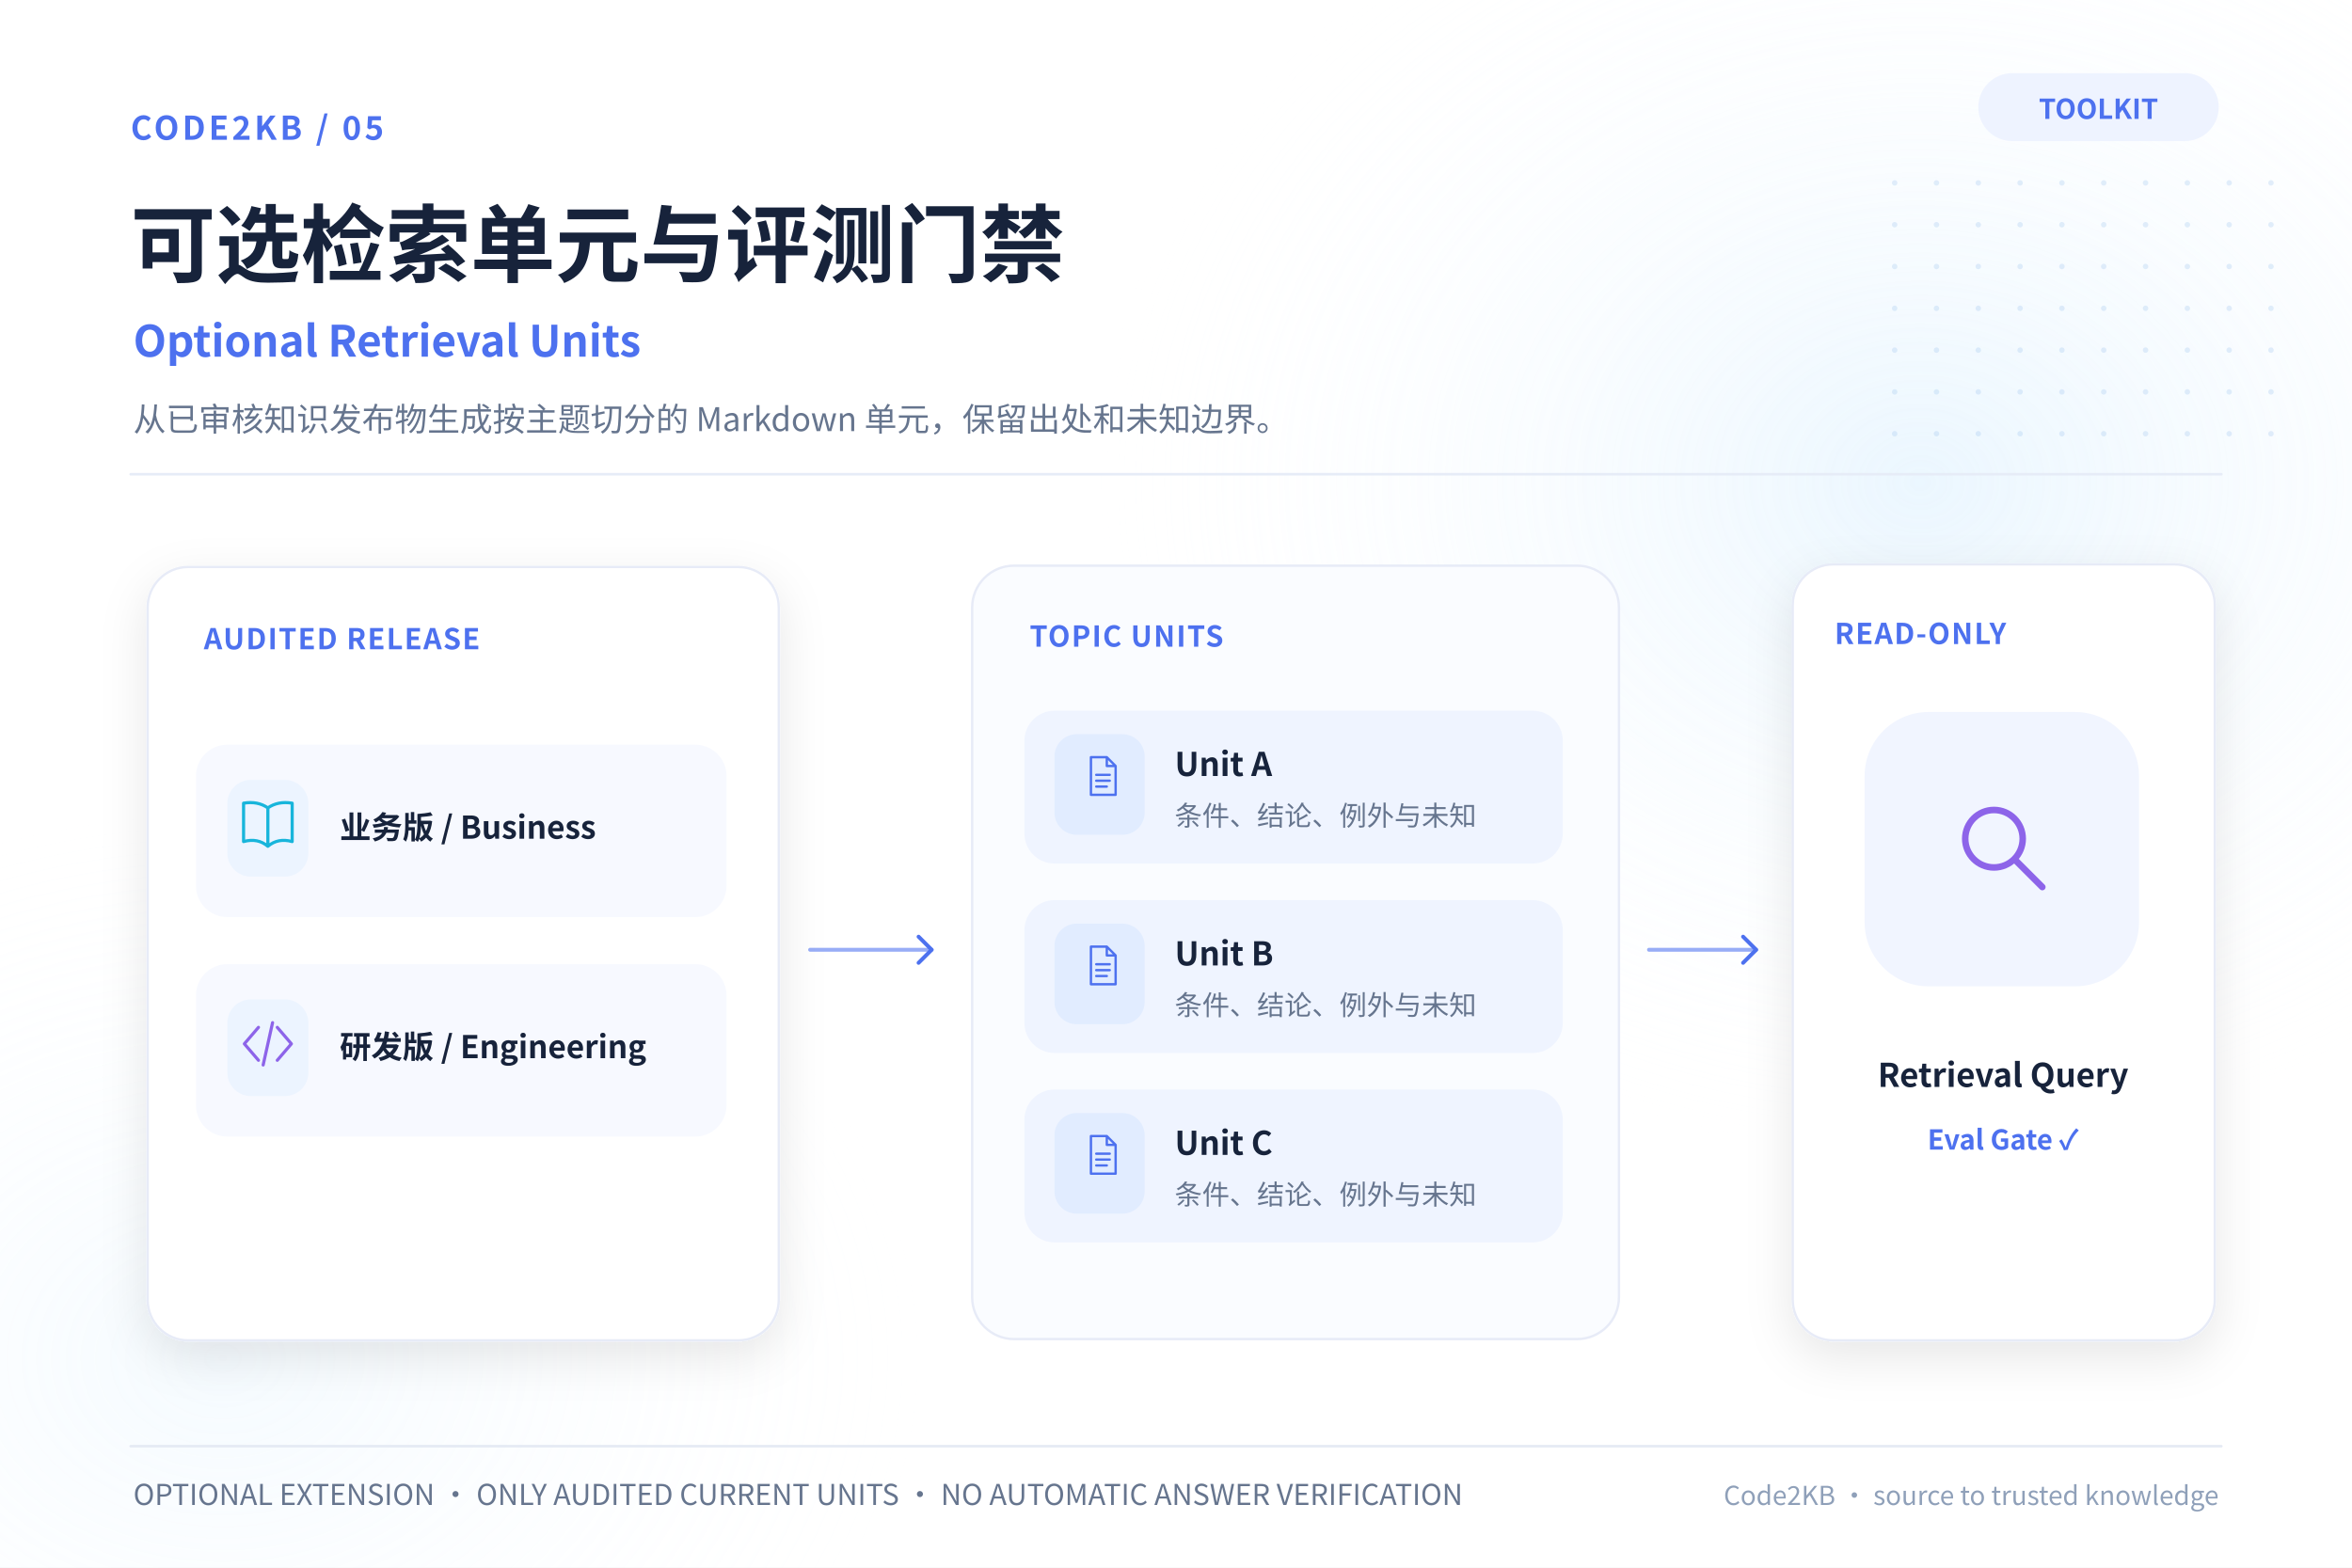
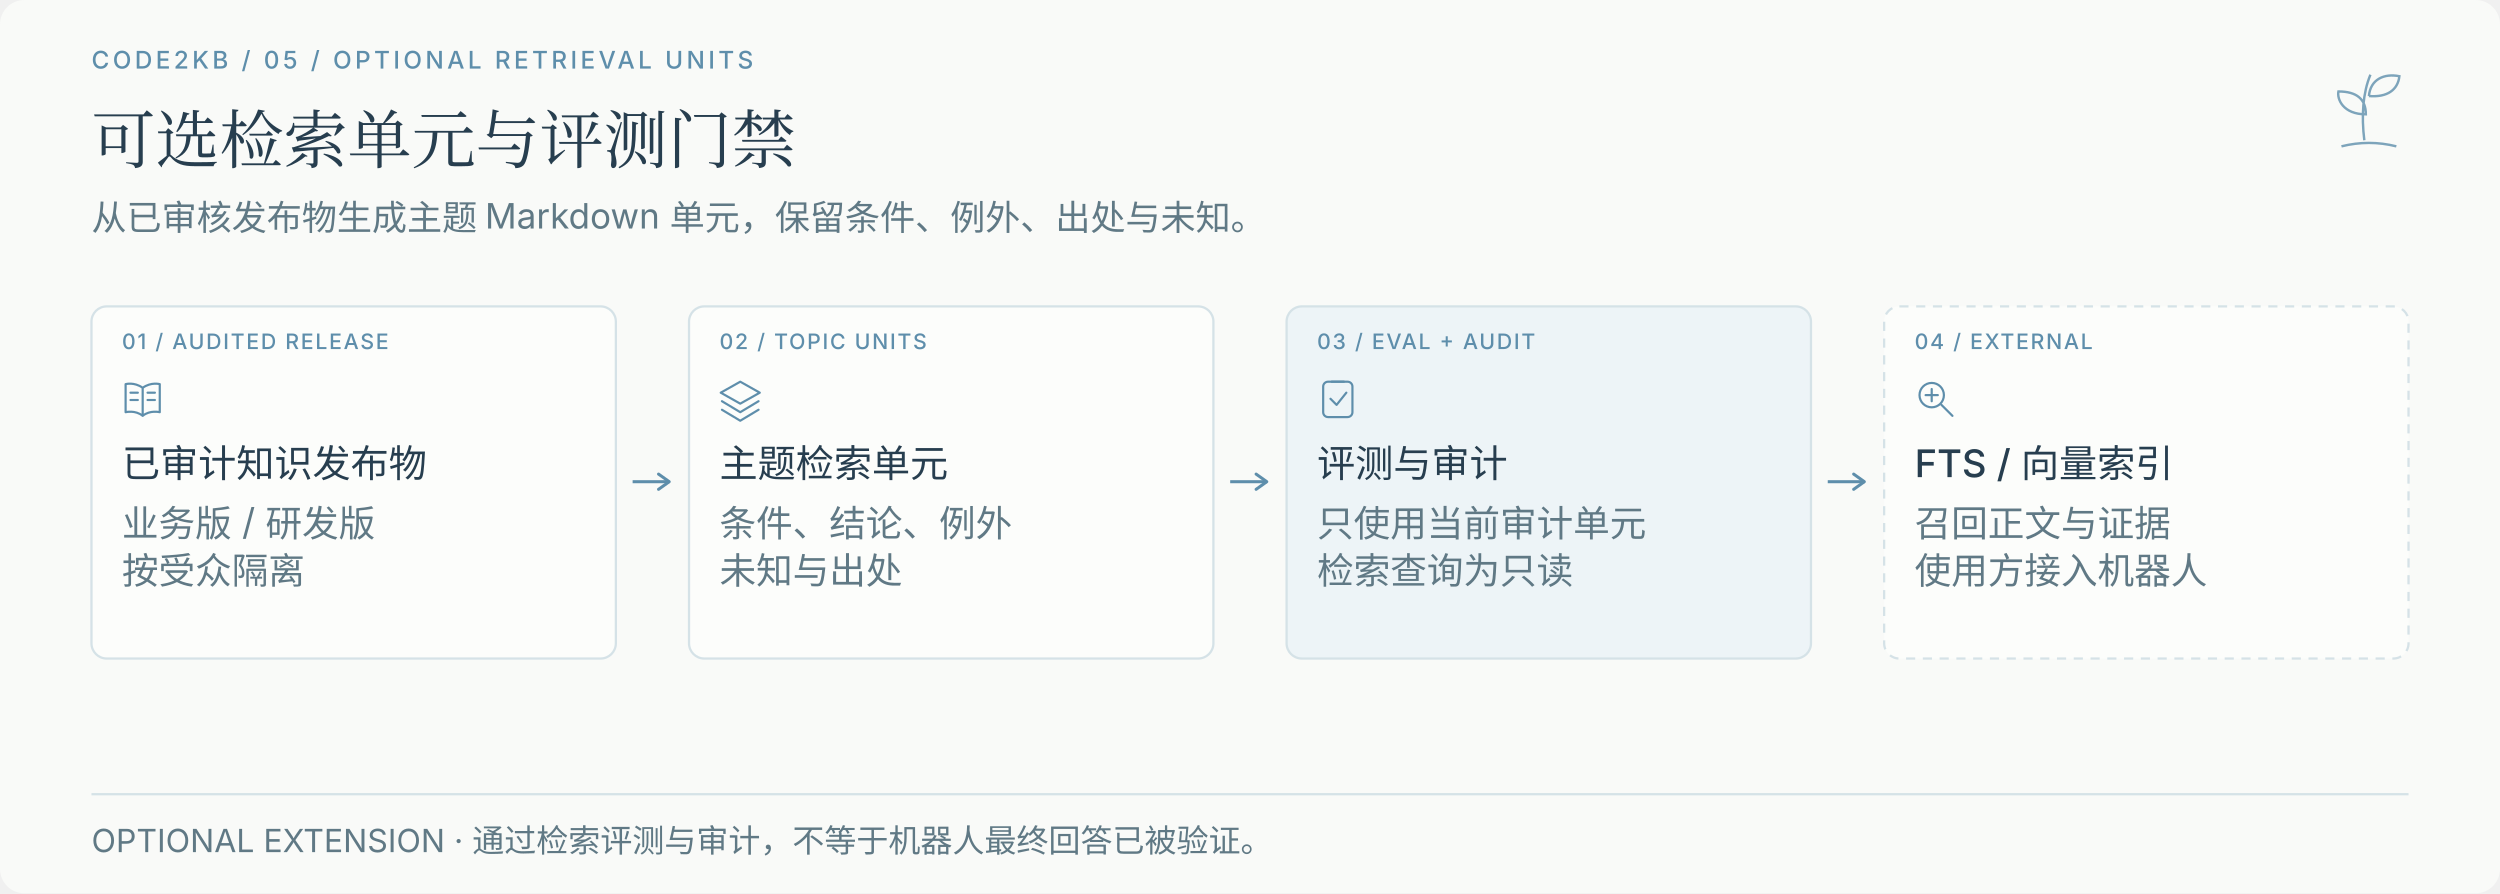
- <svg xmlns="http://www.w3.org/2000/svg" width="1800" height="1200" viewBox="0 0 1800 1200">
-   <defs>
-     <linearGradient id="brand" x1="0" y1="0" x2="1" y2="1">
-       <stop stop-color="#14C9E4" />
-       <stop offset=".48" stop-color="#507EFF" />
-       <stop offset="1" stop-color="#9667F4" />
-     </linearGradient>
-     <linearGradient id="mint" x1="0" y1="0" x2="1" y2="1">
-       <stop stop-color="#DAF9FE" />
-       <stop offset="1" stop-color="#EEE6FF" />
-     </linearGradient>
-     <linearGradient id="flow" x1="0" y1="0" x2="1" y2="0">
-       <stop stop-color="#22C6DC" />
-       <stop offset="1" stop-color="#8F6AF1" />
-     </linearGradient>
-     <linearGradient id="light" x1="0" y1="0" x2="1" y2="1">
-       <stop stop-color="#E8F9FF" />
-       <stop offset="1" stop-color="#F4EEFF" />
-     </linearGradient>
-     <radialGradient id="glow" cx="50%" cy="50%" r="50%">
-       <stop stop-color="#C9E8FE" stop-opacity=".57" />
-       <stop offset="1" stop-color="#FFFFFF" stop-opacity="0" />
-     </radialGradient>
-     <filter id="shadow" x="-20%" y="-30%" width="140%" height="170%">
-       <feGaussianBlur in="SourceAlpha" stdDeviation="18" />
-       <feOffset dy="12" />
-       <feComponentTransfer>
-         <feFuncA type="linear" slope=".095" />
-       </feComponentTransfer>
-       <feMerge>
-         <feMergeNode />
-         <feMergeNode in="SourceGraphic" />
-       </feMerge>
-     </filter>
-   </defs>
-   <rect x="0" y="0" width="1800" height="1200" rx="0" fill="#FFFFFF" stroke="none" stroke-width="1" opacity="1" />
-   <ellipse cx="1470" cy="370" rx="640" ry="520" fill="url(#glow)" opacity="0.65" />
-   <ellipse cx="170" cy="1040" rx="550" ry="430" fill="url(#glow)" opacity="0.33" />
-   <circle cx="1450" cy="140" r="2.1" fill="#9BC1ED" stroke="none" stroke-width="1" opacity="0.28" />
-   <circle cx="1450" cy="172" r="2.1" fill="#9BC1ED" stroke="none" stroke-width="1" opacity="0.28" />
-   <circle cx="1450" cy="204" r="2.1" fill="#9BC1ED" stroke="none" stroke-width="1" opacity="0.28" />
-   <circle cx="1450" cy="236" r="2.1" fill="#9BC1ED" stroke="none" stroke-width="1" opacity="0.28" />
-   <circle cx="1450" cy="268" r="2.1" fill="#9BC1ED" stroke="none" stroke-width="1" opacity="0.28" />
-   <circle cx="1450" cy="300" r="2.1" fill="#9BC1ED" stroke="none" stroke-width="1" opacity="0.28" />
-   <circle cx="1450" cy="332" r="2.1" fill="#9BC1ED" stroke="none" stroke-width="1" opacity="0.28" />
-   <circle cx="1482" cy="140" r="2.1" fill="#9BC1ED" stroke="none" stroke-width="1" opacity="0.28" />
-   <circle cx="1482" cy="172" r="2.1" fill="#9BC1ED" stroke="none" stroke-width="1" opacity="0.28" />
-   <circle cx="1482" cy="204" r="2.1" fill="#9BC1ED" stroke="none" stroke-width="1" opacity="0.28" />
-   <circle cx="1482" cy="236" r="2.1" fill="#9BC1ED" stroke="none" stroke-width="1" opacity="0.28" />
-   <circle cx="1482" cy="268" r="2.1" fill="#9BC1ED" stroke="none" stroke-width="1" opacity="0.28" />
-   <circle cx="1482" cy="300" r="2.1" fill="#9BC1ED" stroke="none" stroke-width="1" opacity="0.28" />
-   <circle cx="1482" cy="332" r="2.1" fill="#9BC1ED" stroke="none" stroke-width="1" opacity="0.28" />
-   <circle cx="1514" cy="140" r="2.1" fill="#9BC1ED" stroke="none" stroke-width="1" opacity="0.28" />
-   <circle cx="1514" cy="172" r="2.1" fill="#9BC1ED" stroke="none" stroke-width="1" opacity="0.28" />
-   <circle cx="1514" cy="204" r="2.1" fill="#9BC1ED" stroke="none" stroke-width="1" opacity="0.28" />
-   <circle cx="1514" cy="236" r="2.1" fill="#9BC1ED" stroke="none" stroke-width="1" opacity="0.28" />
-   <circle cx="1514" cy="268" r="2.1" fill="#9BC1ED" stroke="none" stroke-width="1" opacity="0.28" />
-   <circle cx="1514" cy="300" r="2.1" fill="#9BC1ED" stroke="none" stroke-width="1" opacity="0.28" />
-   <circle cx="1514" cy="332" r="2.1" fill="#9BC1ED" stroke="none" stroke-width="1" opacity="0.28" />
-   <circle cx="1546" cy="140" r="2.1" fill="#9BC1ED" stroke="none" stroke-width="1" opacity="0.28" />
-   <circle cx="1546" cy="172" r="2.1" fill="#9BC1ED" stroke="none" stroke-width="1" opacity="0.28" />
-   <circle cx="1546" cy="204" r="2.1" fill="#9BC1ED" stroke="none" stroke-width="1" opacity="0.28" />
-   <circle cx="1546" cy="236" r="2.1" fill="#9BC1ED" stroke="none" stroke-width="1" opacity="0.28" />
-   <circle cx="1546" cy="268" r="2.1" fill="#9BC1ED" stroke="none" stroke-width="1" opacity="0.28" />
-   <circle cx="1546" cy="300" r="2.1" fill="#9BC1ED" stroke="none" stroke-width="1" opacity="0.28" />
-   <circle cx="1546" cy="332" r="2.1" fill="#9BC1ED" stroke="none" stroke-width="1" opacity="0.28" />
-   <circle cx="1578" cy="140" r="2.1" fill="#9BC1ED" stroke="none" stroke-width="1" opacity="0.28" />
-   <circle cx="1578" cy="172" r="2.1" fill="#9BC1ED" stroke="none" stroke-width="1" opacity="0.28" />
-   <circle cx="1578" cy="204" r="2.1" fill="#9BC1ED" stroke="none" stroke-width="1" opacity="0.28" />
-   <circle cx="1578" cy="236" r="2.1" fill="#9BC1ED" stroke="none" stroke-width="1" opacity="0.28" />
-   <circle cx="1578" cy="268" r="2.1" fill="#9BC1ED" stroke="none" stroke-width="1" opacity="0.28" />
-   <circle cx="1578" cy="300" r="2.1" fill="#9BC1ED" stroke="none" stroke-width="1" opacity="0.28" />
-   <circle cx="1578" cy="332" r="2.1" fill="#9BC1ED" stroke="none" stroke-width="1" opacity="0.28" />
-   <circle cx="1610" cy="140" r="2.1" fill="#9BC1ED" stroke="none" stroke-width="1" opacity="0.28" />
-   <circle cx="1610" cy="172" r="2.1" fill="#9BC1ED" stroke="none" stroke-width="1" opacity="0.28" />
-   <circle cx="1610" cy="204" r="2.1" fill="#9BC1ED" stroke="none" stroke-width="1" opacity="0.28" />
-   <circle cx="1610" cy="236" r="2.1" fill="#9BC1ED" stroke="none" stroke-width="1" opacity="0.28" />
-   <circle cx="1610" cy="268" r="2.1" fill="#9BC1ED" stroke="none" stroke-width="1" opacity="0.28" />
-   <circle cx="1610" cy="300" r="2.1" fill="#9BC1ED" stroke="none" stroke-width="1" opacity="0.28" />
-   <circle cx="1610" cy="332" r="2.1" fill="#9BC1ED" stroke="none" stroke-width="1" opacity="0.28" />
-   <circle cx="1642" cy="140" r="2.1" fill="#9BC1ED" stroke="none" stroke-width="1" opacity="0.28" />
-   <circle cx="1642" cy="172" r="2.1" fill="#9BC1ED" stroke="none" stroke-width="1" opacity="0.28" />
-   <circle cx="1642" cy="204" r="2.1" fill="#9BC1ED" stroke="none" stroke-width="1" opacity="0.28" />
-   <circle cx="1642" cy="236" r="2.1" fill="#9BC1ED" stroke="none" stroke-width="1" opacity="0.28" />
-   <circle cx="1642" cy="268" r="2.1" fill="#9BC1ED" stroke="none" stroke-width="1" opacity="0.28" />
-   <circle cx="1642" cy="300" r="2.1" fill="#9BC1ED" stroke="none" stroke-width="1" opacity="0.28" />
-   <circle cx="1642" cy="332" r="2.1" fill="#9BC1ED" stroke="none" stroke-width="1" opacity="0.28" />
-   <circle cx="1674" cy="140" r="2.1" fill="#9BC1ED" stroke="none" stroke-width="1" opacity="0.28" />
-   <circle cx="1674" cy="172" r="2.1" fill="#9BC1ED" stroke="none" stroke-width="1" opacity="0.28" />
-   <circle cx="1674" cy="204" r="2.1" fill="#9BC1ED" stroke="none" stroke-width="1" opacity="0.28" />
-   <circle cx="1674" cy="236" r="2.1" fill="#9BC1ED" stroke="none" stroke-width="1" opacity="0.28" />
-   <circle cx="1674" cy="268" r="2.1" fill="#9BC1ED" stroke="none" stroke-width="1" opacity="0.28" />
-   <circle cx="1674" cy="300" r="2.1" fill="#9BC1ED" stroke="none" stroke-width="1" opacity="0.28" />
-   <circle cx="1674" cy="332" r="2.1" fill="#9BC1ED" stroke="none" stroke-width="1" opacity="0.28" />
-   <circle cx="1706" cy="140" r="2.1" fill="#9BC1ED" stroke="none" stroke-width="1" opacity="0.28" />
-   <circle cx="1706" cy="172" r="2.1" fill="#9BC1ED" stroke="none" stroke-width="1" opacity="0.28" />
-   <circle cx="1706" cy="204" r="2.1" fill="#9BC1ED" stroke="none" stroke-width="1" opacity="0.28" />
-   <circle cx="1706" cy="236" r="2.1" fill="#9BC1ED" stroke="none" stroke-width="1" opacity="0.28" />
-   <circle cx="1706" cy="268" r="2.1" fill="#9BC1ED" stroke="none" stroke-width="1" opacity="0.28" />
-   <circle cx="1706" cy="300" r="2.1" fill="#9BC1ED" stroke="none" stroke-width="1" opacity="0.28" />
-   <circle cx="1706" cy="332" r="2.1" fill="#9BC1ED" stroke="none" stroke-width="1" opacity="0.28" />
-   <circle cx="1738" cy="140" r="2.1" fill="#9BC1ED" stroke="none" stroke-width="1" opacity="0.28" />
-   <circle cx="1738" cy="172" r="2.1" fill="#9BC1ED" stroke="none" stroke-width="1" opacity="0.28" />
-   <circle cx="1738" cy="204" r="2.1" fill="#9BC1ED" stroke="none" stroke-width="1" opacity="0.28" />
-   <circle cx="1738" cy="236" r="2.1" fill="#9BC1ED" stroke="none" stroke-width="1" opacity="0.28" />
-   <circle cx="1738" cy="268" r="2.1" fill="#9BC1ED" stroke="none" stroke-width="1" opacity="0.28" />
-   <circle cx="1738" cy="300" r="2.1" fill="#9BC1ED" stroke="none" stroke-width="1" opacity="0.28" />
-   <circle cx="1738" cy="332" r="2.1" fill="#9BC1ED" stroke="none" stroke-width="1" opacity="0.28" />
-   <text x="100" y="107" font-family="Noto Sans CJK SC, sans-serif" font-size="25" font-weight="650" fill="#4D71EF" text-anchor="start" letter-spacing="2.4">CODE2KB  /  05</text>
-   <rect x="1514" y="56" width="184" height="52" rx="26" fill="#EEF3FF" stroke="none" stroke-width="1" opacity="1" />
-   <text x="1606.0" y="91" font-family="Noto Sans CJK SC, sans-serif" font-size="21" font-weight="550" fill="#4D71EF" text-anchor="middle" letter-spacing="0">TOOLKIT</text>
-   <text x="100" y="211" font-family="Noto Sans CJK SC, sans-serif" font-size="65" font-weight="720" fill="#17233B" text-anchor="start" letter-spacing="0">可选检索单元与评测门禁</text>
-   <text x="102" y="273" font-family="Noto Sans CJK SC, sans-serif" font-size="33" font-weight="580" fill="#4D71EF" text-anchor="start" letter-spacing="0">Optional Retrieval Units</text>
-   <text x="102" y="330" font-family="Noto Sans CJK SC, sans-serif" font-size="25" font-weight="400" fill="#66758E" text-anchor="start" letter-spacing="0">从已审核知识发布物生成按主题切分的 Markdown 单元，保留出处和未知边界。</text>
-   <path d="M100 363 L1700 363" fill="none" stroke="#E6ECF7" stroke-width="2" stroke-linecap="round" stroke-linejoin="round" opacity="1" />
-   <rect x="113" y="434" width="483" height="592" rx="31" fill="white" stroke="#E7EBF7" stroke-width="1.8" opacity="1" filter="url(#shadow)" />
-   <text x="156" y="497" font-family="Noto Sans CJK SC, sans-serif" font-size="22" font-weight="680" fill="#4D71EF" text-anchor="start" letter-spacing="1">AUDITED RELEASE</text>
-   <rect x="150" y="570" width="406" height="132" rx="24" fill="#F7F9FF" stroke="none" stroke-width="1" opacity="1" />
-   <rect x="174" y="597" width="62" height="74" rx="18" fill="#ECF4FF" stroke="none" stroke-width="1" opacity="1" />
-   <g transform="translate(181 607) scale(0.6)" stroke="#18B5DB" stroke-width="4" fill="none" stroke-linecap="round" stroke-linejoin="round">
-     <path d="M40 19Q27 10 9 13V62Q27 57 40 68Q53 57 71 62V13Q53 10 40 19Z M40 19V68" />
+ <svg xmlns="http://www.w3.org/2000/svg" width="1640" height="586" viewBox="0 0 1640 586" role="img" aria-labelledby="title desc">
+   <rect x="0" y="0" width="1640" height="586" rx="16" fill="#f9faf8" stroke="none" stroke-width="1.5" />
+   <text x="60" y="45" font-family="Inter, -apple-system, BlinkMacSystemFont, Segoe UI, Noto Sans CJK SC, PingFang SC, Microsoft YaHei, sans-serif" font-size="16" font-weight="500" fill="#5e8eab" text-anchor="start" letter-spacing="2.2">CODE2KB  /  05  /  OPTIONAL RETRIEVAL UNITS</text>
+   <text x="60" y="107" font-family="Noto Serif CJK SC, Songti SC, STSong, Georgia, serif" font-size="42" font-weight="400" fill="#273e4f" text-anchor="start">可选检索单元与评测门禁</text>
+   <text x="60" y="151" font-family="Inter, -apple-system, BlinkMacSystemFont, Segoe UI, Noto Sans CJK SC, PingFang SC, Microsoft YaHei, sans-serif" font-size="23" font-weight="400" fill="#607985" text-anchor="start">从已审核发布物生成主题 Markdown 单元，保留条件、例外、出处与未知。</text>
+   <g transform="translate(1530 45)" fill="none" stroke="#5e8eab" stroke-width="1.6" opacity="0.8">
+     <path d="M21 47c-2-16-1-31 4-43M22 30C7 30 3 20 4 15c12 0 18 5 18 15Zm2-12C25 7 34 3 44 5c-1 9-8 14-20 13M6 51c12-3 24-3 36 0" />
  </g>
-   <text x="260" y="642" font-family="Noto Sans CJK SC, sans-serif" font-size="24" font-weight="550" fill="#17233B" text-anchor="start" letter-spacing="0">业务版  /  Business</text>
-   <rect x="150" y="738" width="406" height="132" rx="24" fill="#F7F9FF" stroke="none" stroke-width="1" opacity="1" />
-   <rect x="174" y="765" width="62" height="74" rx="18" fill="#ECF4FF" stroke="none" stroke-width="1" opacity="1" />
-   <g transform="translate(181 775) scale(0.6)" stroke="#8D64E9" stroke-width="4" fill="none" stroke-linecap="round" stroke-linejoin="round">
-     <path d="M28 19 L10 40 L28 61 M52 19 L70 40 L52 61 M46 13 L34 67" />
+   <g data-card="已审计知识发布物">
+     <rect x="60" y="201" width="344" height="231" rx="10" fill="#fcfdfb" stroke="#d5e2e7" stroke-width="1.5" />
+     <text x="80" y="229" font-family="Inter, -apple-system, BlinkMacSystemFont, Segoe UI, Noto Sans CJK SC, PingFang SC, Microsoft YaHei, sans-serif" font-size="14" font-weight="500" fill="#5e8eab" text-anchor="start" letter-spacing="1.1">01 / AUDITED RELEASE</text>
+     <g transform="translate(80 248) scale(0.8)" fill="none" stroke="#5e8eab" stroke-width="1.8" stroke-linecap="round" stroke-linejoin="round">
+       <path d="M17 8C10 3 3 5 3 5v23s8-2 14 3c6-5 14-3 14-3V5s-7-2-14 3Zm0 0v23M7 12h6m-6 6h6m8-6h6m-6 6h6" />
+     </g>
+     <text x="80" y="313" font-family="Inter, -apple-system, BlinkMacSystemFont, Segoe UI, Noto Sans CJK SC, PingFang SC, Microsoft YaHei, sans-serif" font-size="25" font-weight="500" fill="#273e4f" text-anchor="start">已审计知识发布物</text>
+     <text x="80" y="352" font-family="Inter, -apple-system, BlinkMacSystemFont, Segoe UI, Noto Sans CJK SC, PingFang SC, Microsoft YaHei, sans-serif" font-size="24" font-weight="400" fill="#607985" text-anchor="start">业务版 / 研发版</text>
+     <text x="80" y="383" font-family="Inter, -apple-system, BlinkMacSystemFont, Segoe UI, Noto Sans CJK SC, PingFang SC, Microsoft YaHei, sans-serif" font-size="24" font-weight="400" fill="#607985" text-anchor="start">按受众隔离</text>
  </g>
-   <text x="260" y="810" font-family="Noto Sans CJK SC, sans-serif" font-size="24" font-weight="550" fill="#17233B" text-anchor="start" letter-spacing="0">研发版  /  Engineering</text>
-   <path d="M620 727 L713 727" fill="none" stroke="#4D71EF" stroke-width="3" stroke-linecap="round" stroke-linejoin="round" opacity="0.58" />
-   <path d="M703 717L713 727L703 737" fill="none" stroke="#4D71EF" stroke-width="3" stroke-linecap="round" stroke-linejoin="round" opacity="1" />
-   <rect x="744" y="433" width="495" height="592" rx="32" fill="#FAFCFF" stroke="#E7EBF7" stroke-width="1.8" opacity="1" />
-   <text x="788" y="495" font-family="Noto Sans CJK SC, sans-serif" font-size="22" font-weight="680" fill="#4D71EF" text-anchor="start" letter-spacing="1">TOPIC UNITS</text>
-   <rect x="784" y="544" width="412" height="117" rx="23" fill="#EFF4FF" stroke="none" stroke-width="1" opacity="1" />
-   <rect x="807" y="562" width="69" height="77" rx="17" fill="#E1ECFF" stroke="none" stroke-width="1" opacity="1" />
-   <g transform="translate(825 576) scale(0.45)" stroke="#4D71EF" stroke-width="4" fill="none" stroke-linecap="round" stroke-linejoin="round">
-     <path d="M22 8H49L64 23V72H22Z M49 8V23H64 M31 38H54 M31 48H54 M31 58H49" />
+   <path d="M415 316 H439" fill="none" stroke="#5e8eab" stroke-width="2" />
+   <path d="M432 311 L439 316 L432 321" fill="none" stroke="#5e8eab" stroke-width="2" stroke-linecap="round" stroke-linejoin="round" />
+   <g data-card="主题检索单元">
+     <rect x="452" y="201" width="344" height="231" rx="10" fill="#fcfdfb" stroke="#d5e2e7" stroke-width="1.5" />
+     <text x="472" y="229" font-family="Inter, -apple-system, BlinkMacSystemFont, Segoe UI, Noto Sans CJK SC, PingFang SC, Microsoft YaHei, sans-serif" font-size="14" font-weight="500" fill="#5e8eab" text-anchor="start" letter-spacing="1.1">02 / TOPIC UNITS</text>
+     <g transform="translate(472 248) scale(0.8)" fill="none" stroke="#5e8eab" stroke-width="1.8" stroke-linecap="round" stroke-linejoin="round">
+       <path d="m17 3 16 9-16 9L1 12 17 3Zm-15 16 15 9 15-9M2 26l15 9 15-9" />
+     </g>
+     <text x="472" y="313" font-family="Inter, -apple-system, BlinkMacSystemFont, Segoe UI, Noto Sans CJK SC, PingFang SC, Microsoft YaHei, sans-serif" font-size="25" font-weight="500" fill="#273e4f" text-anchor="start">主题检索单元</text>
+     <text x="472" y="352" font-family="Inter, -apple-system, BlinkMacSystemFont, Segoe UI, Noto Sans CJK SC, PingFang SC, Microsoft YaHei, sans-serif" font-size="24" font-weight="400" fill="#607985" text-anchor="start">条件、结论、例外</text>
+     <text x="472" y="383" font-family="Inter, -apple-system, BlinkMacSystemFont, Segoe UI, Noto Sans CJK SC, PingFang SC, Microsoft YaHei, sans-serif" font-size="24" font-weight="400" fill="#607985" text-anchor="start">未知与出处</text>
  </g>
-   <text x="899" y="594" font-family="Noto Sans CJK SC, sans-serif" font-size="25" font-weight="680" fill="#17233B" text-anchor="start" letter-spacing="0">Unit A</text>
-   <text x="899" y="632" font-family="Noto Sans CJK SC, sans-serif" font-size="21" font-weight="400" fill="#66758E" text-anchor="start" letter-spacing="0">条件、结论、例外与未知</text>
-   <rect x="784" y="689" width="412" height="117" rx="23" fill="#EFF4FF" stroke="none" stroke-width="1" opacity="1" />
-   <rect x="807" y="707" width="69" height="77" rx="17" fill="#E1ECFF" stroke="none" stroke-width="1" opacity="1" />
-   <g transform="translate(825 721) scale(0.45)" stroke="#4D71EF" stroke-width="4" fill="none" stroke-linecap="round" stroke-linejoin="round">
-     <path d="M22 8H49L64 23V72H22Z M49 8V23H64 M31 38H54 M31 48H54 M31 58H49" />
+   <path d="M807 316 H831" fill="none" stroke="#5e8eab" stroke-width="2" />
+   <path d="M824 311 L831 316 L824 321" fill="none" stroke="#5e8eab" stroke-width="2" stroke-linecap="round" stroke-linejoin="round" />
+   <g data-card="评测与审计">
+     <rect x="844" y="201" width="344" height="231" rx="10" fill="#edf4f7" stroke="#d5e2e7" stroke-width="1.5" />
+     <text x="864" y="229" font-family="Inter, -apple-system, BlinkMacSystemFont, Segoe UI, Noto Sans CJK SC, PingFang SC, Microsoft YaHei, sans-serif" font-size="14" font-weight="500" fill="#5e8eab" text-anchor="start" letter-spacing="1.1">03 / EVAL + AUDIT</text>
+     <g transform="translate(864 248) scale(0.8)" fill="none" stroke="#5e8eab" stroke-width="1.8" stroke-linecap="round" stroke-linejoin="round">
+       <rect x="5" y="3" width="24" height="29" rx="4" />
+       <path d="m11 17 5 5 8-10m-12-9h10" />
+     </g>
+     <text x="864" y="313" font-family="Inter, -apple-system, BlinkMacSystemFont, Segoe UI, Noto Sans CJK SC, PingFang SC, Microsoft YaHei, sans-serif" font-size="25" font-weight="500" fill="#273e4f" text-anchor="start">评测与审计</text>
+     <text x="864" y="352" font-family="Inter, -apple-system, BlinkMacSystemFont, Segoe UI, Noto Sans CJK SC, PingFang SC, Microsoft YaHei, sans-serif" font-size="24" font-weight="400" fill="#607985" text-anchor="start">只使用当前审计单元</text>
+     <text x="864" y="383" font-family="Inter, -apple-system, BlinkMacSystemFont, Segoe UI, Noto Sans CJK SC, PingFang SC, Microsoft YaHei, sans-serif" font-size="24" font-weight="400" fill="#607985" text-anchor="start">检索查询为只读</text>
  </g>
-   <text x="899" y="739" font-family="Noto Sans CJK SC, sans-serif" font-size="25" font-weight="680" fill="#17233B" text-anchor="start" letter-spacing="0">Unit B</text>
-   <text x="899" y="777" font-family="Noto Sans CJK SC, sans-serif" font-size="21" font-weight="400" fill="#66758E" text-anchor="start" letter-spacing="0">条件、结论、例外与未知</text>
-   <rect x="784" y="834" width="412" height="117" rx="23" fill="#EFF4FF" stroke="none" stroke-width="1" opacity="1" />
-   <rect x="807" y="852" width="69" height="77" rx="17" fill="#E1ECFF" stroke="none" stroke-width="1" opacity="1" />
-   <g transform="translate(825 866) scale(0.45)" stroke="#4D71EF" stroke-width="4" fill="none" stroke-linecap="round" stroke-linejoin="round">
-     <path d="M22 8H49L64 23V72H22Z M49 8V23H64 M31 38H54 M31 48H54 M31 58H49" />
+   <path d="M1199 316 H1223" fill="none" stroke="#5e8eab" stroke-width="2" />
+   <path d="M1216 311 L1223 316 L1216 321" fill="none" stroke="#5e8eab" stroke-width="2" stroke-linecap="round" stroke-linejoin="round" />
+   <g data-card="FTS / 向量索引">
+     <rect x="1236" y="201" width="344" height="231" rx="10" fill="#fcfdfb" stroke="#d5e2e7" stroke-width="1.5" stroke-dasharray="6 5" />
+     <text x="1256" y="229" font-family="Inter, -apple-system, BlinkMacSystemFont, Segoe UI, Noto Sans CJK SC, PingFang SC, Microsoft YaHei, sans-serif" font-size="14" font-weight="500" fill="#5e8eab" text-anchor="start" letter-spacing="1.1">04 / EXTERNAL</text>
+     <g transform="translate(1256 248) scale(0.8)" fill="none" stroke="#5e8eab" stroke-width="1.8" stroke-linecap="round" stroke-linejoin="round">
+       <circle cx="14" cy="14" r="10" />
+       <path d="m22 22 9 9M9 14h10m-5-5v10" />
+     </g>
+     <text x="1256" y="313" font-family="Inter, -apple-system, BlinkMacSystemFont, Segoe UI, Noto Sans CJK SC, PingFang SC, Microsoft YaHei, sans-serif" font-size="25" font-weight="500" fill="#273e4f" text-anchor="start">FTS / 向量索引</text>
+     <text x="1256" y="352" font-family="Inter, -apple-system, BlinkMacSystemFont, Segoe UI, Noto Sans CJK SC, PingFang SC, Microsoft YaHei, sans-serif" font-size="24" font-weight="400" fill="#607985" text-anchor="start">召回正文与证据</text>
+     <text x="1256" y="383" font-family="Inter, -apple-system, BlinkMacSystemFont, Segoe UI, Noto Sans CJK SC, PingFang SC, Microsoft YaHei, sans-serif" font-size="24" font-weight="400" fill="#607985" text-anchor="start">使用方接入机器人</text>
  </g>
-   <text x="899" y="884" font-family="Noto Sans CJK SC, sans-serif" font-size="25" font-weight="680" fill="#17233B" text-anchor="start" letter-spacing="0">Unit C</text>
-   <text x="899" y="922" font-family="Noto Sans CJK SC, sans-serif" font-size="21" font-weight="400" fill="#66758E" text-anchor="start" letter-spacing="0">条件、结论、例外与未知</text>
-   <path d="M1262 727 L1344 727" fill="none" stroke="#4D71EF" stroke-width="3" stroke-linecap="round" stroke-linejoin="round" opacity="0.58" />
-   <path d="M1334 717L1344 727L1334 737" fill="none" stroke="#4D71EF" stroke-width="3" stroke-linecap="round" stroke-linejoin="round" opacity="1" />
-   <rect x="1372" y="432" width="323" height="594" rx="31" fill="white" stroke="#E7EBF7" stroke-width="1.8" opacity="1" filter="url(#shadow)" />
-   <text x="1404" y="493" font-family="Noto Sans CJK SC, sans-serif" font-size="22" font-weight="680" fill="#4D71EF" text-anchor="start" letter-spacing="1">READ-ONLY</text>
-   <rect x="1427" y="545" width="210" height="210" rx="49" fill="#F1F5FF" stroke="none" stroke-width="1" opacity="1" />
-   <g transform="translate(1492 610) scale(1.0)" stroke="#8D64E9" stroke-width="5" fill="none" stroke-linecap="round" stroke-linejoin="round">
-     <circle cx="34" cy="32" r="22" />
-     <path d="M51 49L71 69" />
-   </g>
-   <text x="1533" y="832" font-family="Noto Sans CJK SC, sans-serif" font-size="25" font-weight="640" fill="#17233B" text-anchor="middle" letter-spacing="0">Retrieval Query</text>
-   <text x="1533" y="880" font-family="Noto Sans CJK SC, sans-serif" font-size="21" font-weight="610" fill="#4D71EF" text-anchor="middle" letter-spacing="0">Eval Gate  ✓</text>
-   <path d="M100 1107 L1700 1107" fill="none" stroke="#E5EAF4" stroke-width="2" stroke-linecap="round" stroke-linejoin="round" opacity="1" />
-   <text x="102" y="1152" font-family="Noto Sans CJK SC, sans-serif" font-size="22" font-weight="450" fill="#66758E" text-anchor="start" letter-spacing="0">OPTIONAL EXTENSION  ·  ONLY AUDITED CURRENT UNITS  ·  NO AUTOMATIC ANSWER VERIFICATION</text>
-   <text x="1698" y="1152" font-family="Noto Sans CJK SC, sans-serif" font-size="20" font-weight="400" fill="#8FA0B9" text-anchor="end" letter-spacing="0">Code2KB  ·  source to trusted knowledge</text>
+   <path d="M60 521 H1580" fill="none" stroke="#d5e2e7" stroke-width="1.5" />
+   <text x="60" y="559" font-family="Inter, -apple-system, BlinkMacSystemFont, Segoe UI, Noto Sans CJK SC, PingFang SC, Microsoft YaHei, sans-serif" font-size="21" font-weight="400" fill="#607985" text-anchor="start">OPTIONAL EXTENSION   ·   通过检索评测与审计，不等于机器人最终回答已被验证。</text>
</svg>
